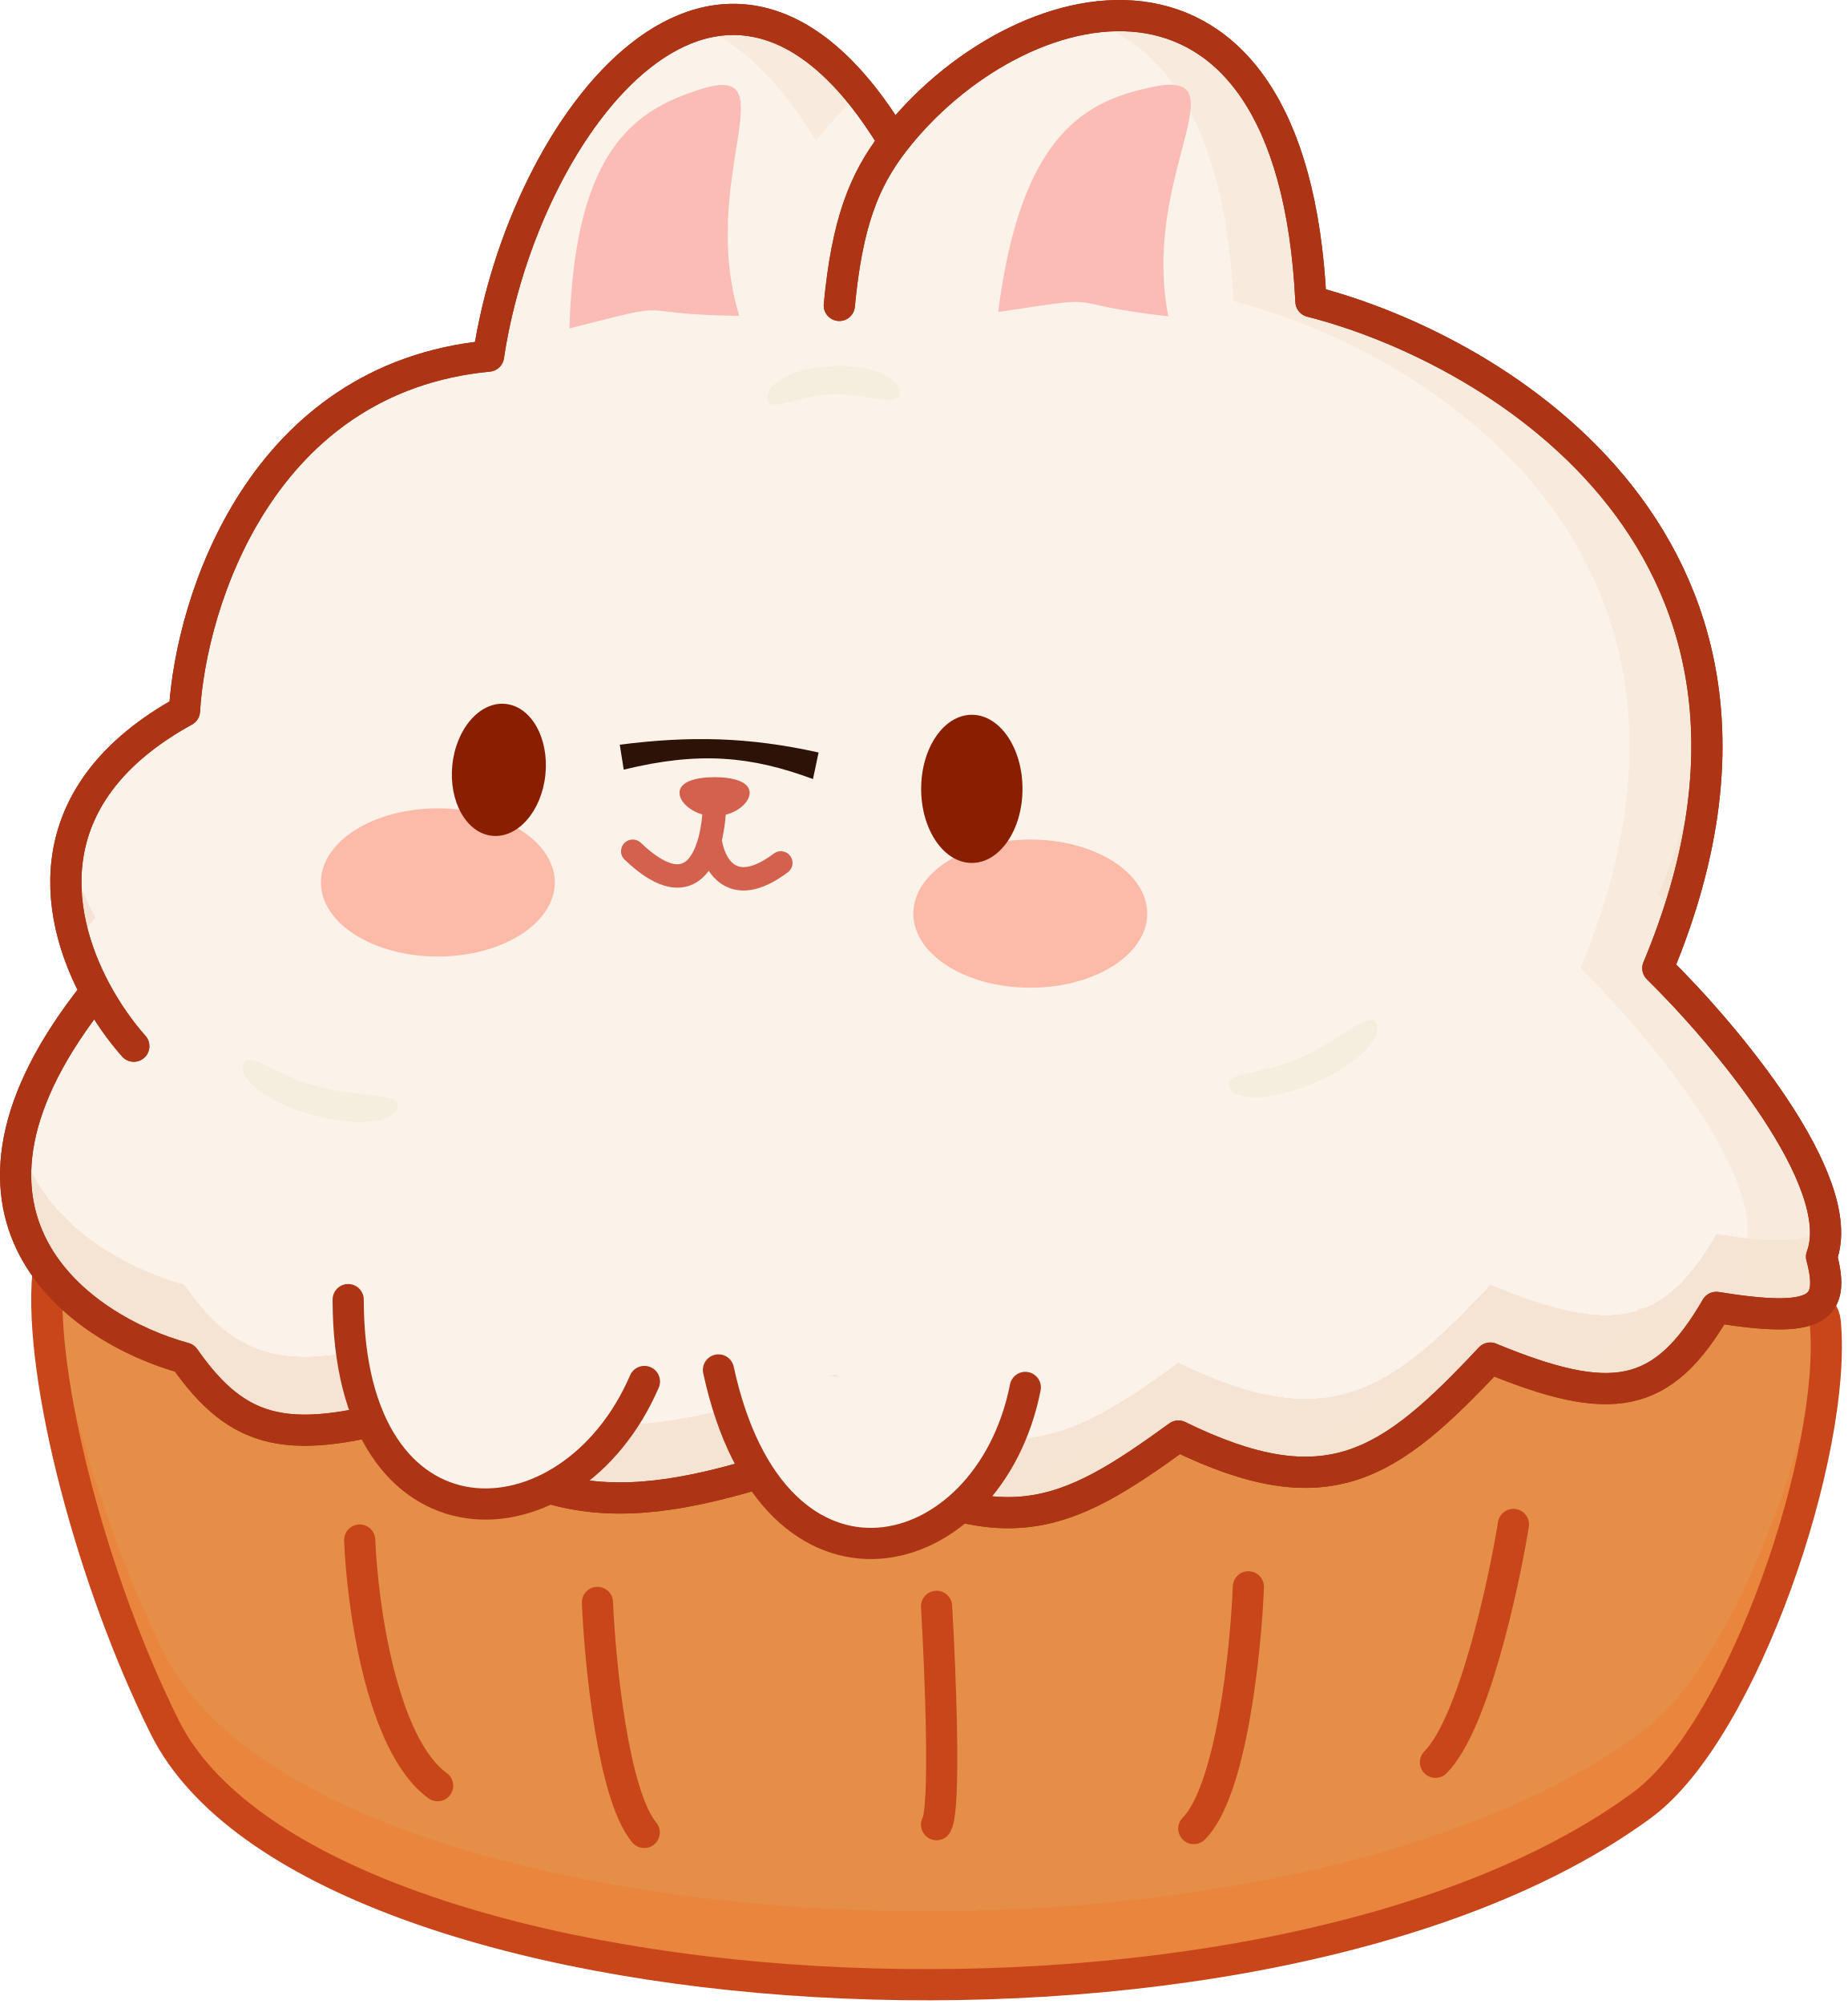
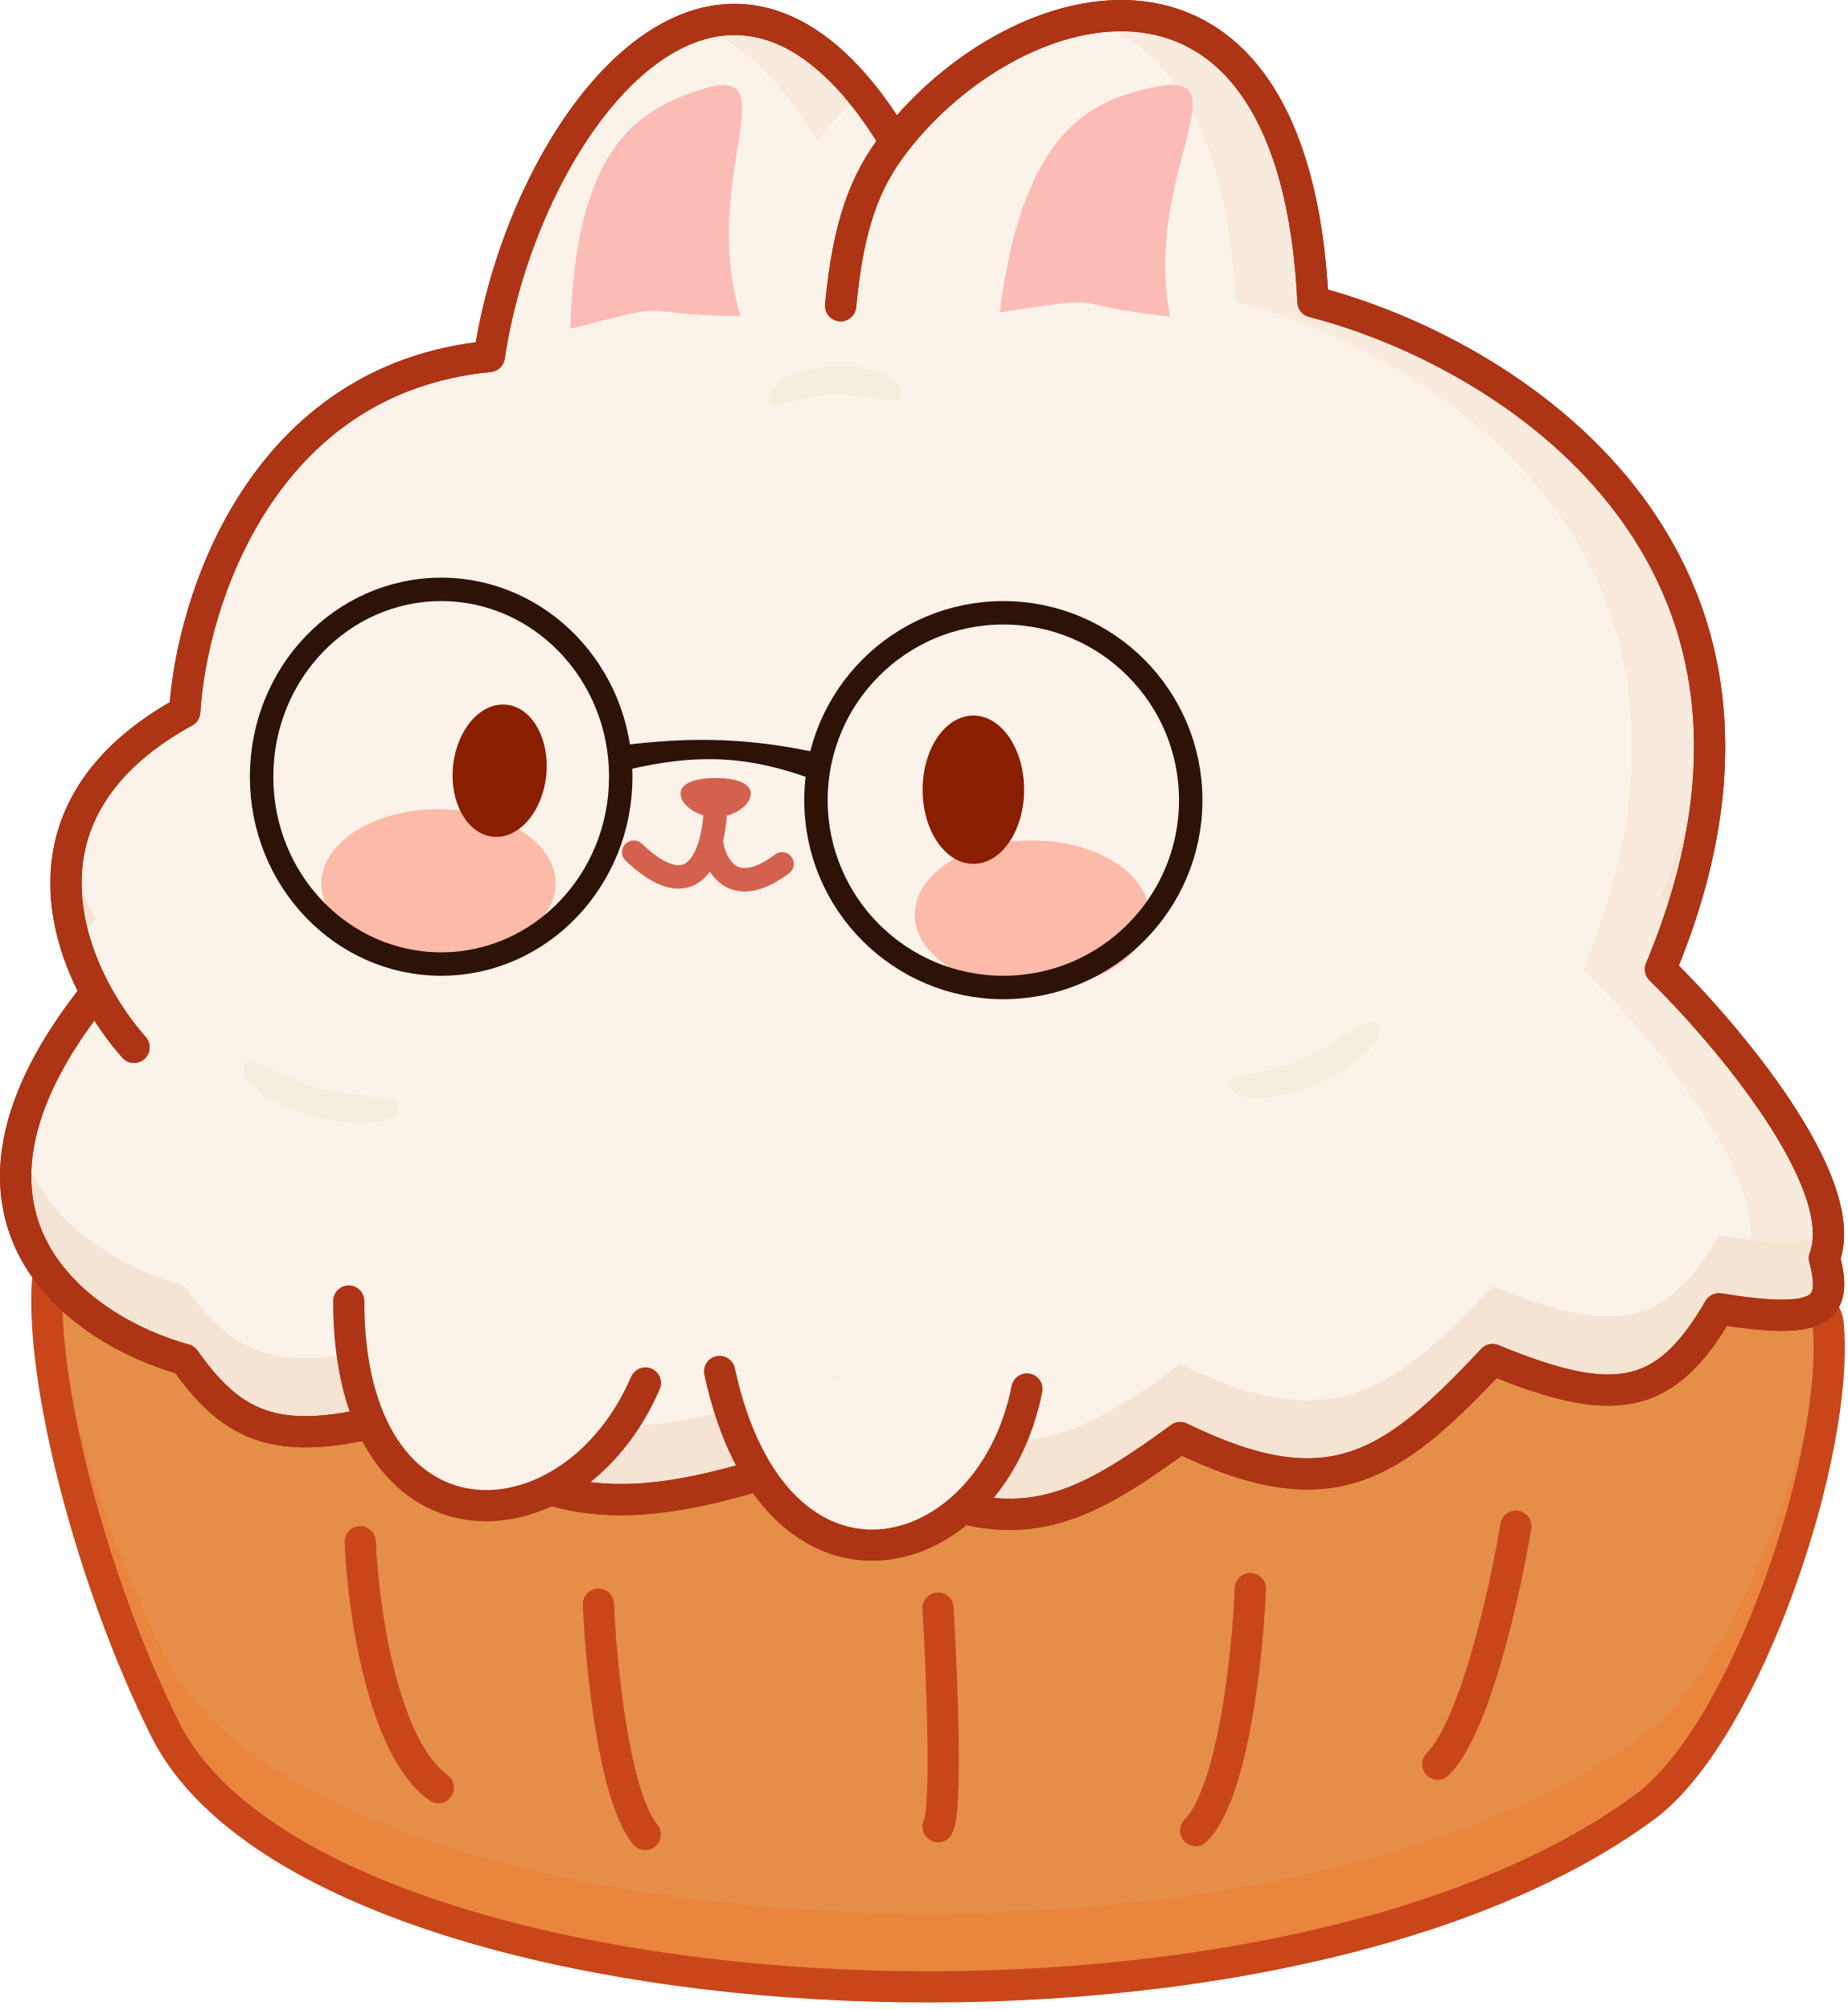
- <svg xmlns="http://www.w3.org/2000/svg" width="237" height="257" viewBox="0 0 237 257" fill="none">
-   <g filter="url(#filter0_i_92_47)">
-     <path d="M21.133 221.501C11.8 202.767 4.967 176.668 6.133 163.501C81.467 158.668 232.533 153.101 234.133 169.501C235.733 185.901 223.714 221.884 210.633 231.501C161.961 267.285 40.001 259.372 21.133 221.501Z" fill="#E58E48" />
+ <svg xmlns="http://www.w3.org/2000/svg" width="159" height="173" viewBox="0 0 159 173" fill="none">
+   <g filter="url(#filter0_i_155_55)">
+     <path d="M14.199 148.821C7.928 136.234 3.337 118.699 4.12 109.852C54.735 106.605 156.233 102.865 157.308 113.884C158.383 124.902 150.308 149.078 141.519 155.54C108.818 179.582 26.875 174.266 14.199 148.821Z" fill="#E58E48" />
  </g>
-   <path d="M21.133 221.501C11.8 202.767 4.967 176.668 6.133 163.501C81.467 158.668 232.533 153.101 234.133 169.501C235.733 185.901 223.714 221.884 210.633 231.501C161.961 267.285 40.001 259.372 21.133 221.501Z" stroke="#C9461A" stroke-width="4" stroke-linecap="round" stroke-linejoin="round" />
-   <path d="M46.139 197.501C46.472 205.834 48.939 223.801 56.139 229.001" stroke="#C9461A" stroke-width="4" stroke-linecap="round" stroke-linejoin="round" />
-   <path d="M76.639 205.501C76.972 213.334 78.639 230.201 82.639 235.001" stroke="#C9461A" stroke-width="4" stroke-linecap="round" stroke-linejoin="round" />
-   <path d="M120.139 206.001C120.639 214.501 121.339 232.001 120.139 234.001" stroke="#C9461A" stroke-width="4" stroke-linecap="round" stroke-linejoin="round" />
-   <path d="M160.139 203.501C159.806 211.834 157.939 229.701 153.139 234.501" stroke="#C9461A" stroke-width="4" stroke-linecap="round" stroke-linejoin="round" />
-   <path d="M194.139 195.501C192.806 203.668 188.939 221.201 184.139 226.001" stroke="#C9461A" stroke-width="4" stroke-linecap="round" stroke-linejoin="round" />
-   <g filter="url(#filter1_ii_92_47)">
-     <path d="M62.664 45.666C33.464 48.466 24.497 77.166 23.664 91.166C4.712 101.589 6.753 116.855 12.307 127.166C-10.778 155.966 10.259 170.499 23.664 174.166C30.632 184.099 37.081 185.633 53.664 180.666C70.722 195.954 83.279 194.111 107.164 185.666C128.479 199.119 136.858 194.53 151.164 184.166C170.292 193.512 178.181 188.037 191.164 174.166C206.711 180.584 213.258 179.574 220.164 167.666C233.122 169.756 235.478 167.973 233.664 161.166C237.264 151.566 221.164 132.499 212.664 124.166C235.064 70.566 192.331 44.833 168.164 38.666C165.764 -11.334 130.164 -1.834 114.664 18.166C92.888 -17.964 67.164 15.666 62.664 45.666Z" fill="#FBF2E9" />
+   <path d="M14.199 148.821C7.928 136.234 3.337 118.699 4.12 109.852C54.735 106.605 156.233 102.865 157.308 113.884C158.383 124.902 150.308 149.078 141.519 155.54C108.818 179.582 26.875 174.266 14.199 148.821Z" stroke="#C9461A" stroke-width="2.688" stroke-linecap="round" stroke-linejoin="round" />
+   <path d="M30.999 132.696C31.223 138.295 32.88 150.367 37.718 153.86" stroke="#C9461A" stroke-width="2.688" stroke-linecap="round" stroke-linejoin="round" />
+   <path d="M51.492 138.071C51.716 143.334 52.836 154.667 55.523 157.892" stroke="#C9461A" stroke-width="2.688" stroke-linecap="round" stroke-linejoin="round" />
+   <path d="M80.719 138.407C81.055 144.118 81.525 155.876 80.719 157.22" stroke="#C9461A" stroke-width="2.688" stroke-linecap="round" stroke-linejoin="round" />
+   <path d="M107.594 136.728C107.37 142.327 106.116 154.331 102.891 157.556" stroke="#C9461A" stroke-width="2.688" stroke-linecap="round" stroke-linejoin="round" />
+   <path d="M130.438 131.353C129.542 136.84 126.944 148.62 123.719 151.845" stroke="#C9461A" stroke-width="2.688" stroke-linecap="round" stroke-linejoin="round" />
+   <g filter="url(#filter1_ii_155_55)">
+     <path d="M42.102 30.682C22.483 32.563 16.459 51.846 15.899 61.253C3.166 68.256 4.537 78.513 8.269 85.44C-7.242 104.79 6.893 114.555 15.899 117.018C20.58 123.692 24.913 124.723 36.055 121.385C47.516 131.657 55.953 130.419 72.001 124.745C86.322 133.784 91.951 130.701 101.563 123.737C114.415 130.016 119.715 126.338 128.438 117.018C138.884 121.331 143.283 120.652 147.923 112.651C156.629 114.055 158.212 112.857 156.993 108.284C159.412 101.834 148.595 89.023 142.884 83.424C157.934 47.412 129.222 30.122 112.985 25.979C111.373 -7.615 87.454 -1.232 77.039 12.206C62.409 -12.07 45.125 10.526 42.102 30.682Z" fill="#FBF2E9" />
  </g>
-   <path d="M17.164 134.166C15.516 132.308 13.787 129.913 12.307 127.166M114.664 18.166C92.888 -17.964 67.164 15.666 62.664 45.666C33.464 48.466 24.497 77.166 23.664 91.166C4.712 101.589 6.753 116.855 12.307 127.166M114.664 18.166C130.164 -1.834 165.764 -11.334 168.164 38.666C192.331 44.833 235.064 70.566 212.664 124.166C221.164 132.499 237.264 151.566 233.664 161.166C235.478 167.973 233.122 169.756 220.164 167.666C213.258 179.574 206.711 180.584 191.164 174.166C178.181 188.037 170.292 193.512 151.164 184.166C136.858 194.53 128.479 199.119 107.164 185.666C83.279 194.111 70.722 195.954 53.664 180.666C37.081 185.633 30.632 184.099 23.664 174.166C10.259 170.499 -10.778 155.966 12.307 127.166M114.664 18.166C110.789 23.166 108.664 28.666 107.664 39.166" stroke="#AD3415" stroke-width="4" stroke-linecap="round" stroke-linejoin="round" />
-   <path d="M149.877 40.571C134.802 38.859 143.37 37.7 128.042 40.013C131.01 16.764 139.56 12.874 147.925 11.135C159.421 8.745 146.297 22.558 149.877 40.571Z" fill="#FBBCB6" />
-   <path d="M94.831 40.509C79.66 40.298 88.072 38.297 73.048 42.115C73.701 18.687 81.824 13.97 89.975 11.412C101.178 7.896 89.486 22.939 94.831 40.509Z" fill="#FBBCB6" />
-   <path d="M91.664 102.666C91.664 104.208 91.499 106.025 91.076 107.666M81.164 109.166C87.208 114.923 89.991 111.877 91.076 107.666M91.076 107.666C91.438 110.666 93.764 115.466 100.164 110.666" stroke="#D4614E" stroke-width="3" stroke-linecap="round" stroke-linejoin="round" />
-   <ellipse cx="132.164" cy="117.166" rx="15" ry="9.5" fill="#FCBAA8" />
-   <ellipse cx="56.164" cy="113.166" rx="15" ry="9.5" fill="#FCBAA8" />
-   <path d="M91.664 100.166C92.876 100.166 93.928 100.319 94.659 100.612C95.399 100.91 95.664 101.28 95.664 101.666C95.664 102.124 95.309 102.743 94.556 103.276C93.825 103.795 92.8 104.166 91.664 104.166C90.527 104.166 89.503 103.795 88.771 103.276C88.018 102.743 87.664 102.124 87.664 101.666C87.664 101.28 87.928 100.91 88.668 100.612C89.399 100.319 90.451 100.166 91.664 100.166Z" fill="#D4614E" stroke="#D4614E" />
-   <path d="M50.977 142.06C50.409 144.092 45.52 144.502 40.056 142.976C34.593 141.45 30.623 138.566 31.191 136.534C31.758 134.502 35.081 137.771 40.545 139.297C46.009 140.823 51.544 140.028 50.977 142.06Z" fill="#F0EBD5" fill-opacity="0.5" />
-   <path d="M115.394 50.338C115.305 48.257 111.441 46.732 106.763 46.932C102.085 47.132 98.365 48.981 98.454 51.062C98.543 53.144 101.812 50.775 106.49 50.575C111.168 50.375 115.483 52.419 115.394 50.338Z" fill="#F0EBD5" fill-opacity="0.5" />
-   <path d="M176.56 131.318C177.39 133.257 173.836 136.639 168.621 138.872C163.406 141.105 158.505 141.343 157.675 139.404C156.844 137.464 161.482 137.932 166.697 135.699C171.912 133.466 175.729 129.379 176.56 131.318Z" fill="#F0EBD5" fill-opacity="0.5" />
-   <path d="M17.164 134.166C15.516 132.308 13.787 129.913 12.307 127.166M114.664 18.166C92.888 -17.964 67.164 15.666 62.664 45.666C33.464 48.466 24.497 77.166 23.664 91.166C4.712 101.589 6.753 116.855 12.307 127.166M114.664 18.166C130.164 -1.834 165.764 -11.334 168.164 38.666C192.331 44.833 235.064 70.566 212.664 124.166C221.164 132.499 237.264 151.566 233.664 161.166C235.478 167.973 233.122 169.756 220.164 167.666C213.258 179.574 206.711 180.584 191.164 174.166C178.181 188.037 170.292 193.512 151.164 184.166C136.858 194.53 128.479 199.119 107.164 185.666C83.279 194.111 70.722 195.954 53.664 180.666C37.081 185.633 30.632 184.099 23.664 174.166C10.259 170.499 -10.778 155.966 12.307 127.166M114.664 18.166C110.789 23.166 108.664 28.666 107.664 39.166" stroke="#AD3415" stroke-width="4" stroke-linecap="round" stroke-linejoin="round" />
-   <path d="M44.664 166.666C44.664 200.166 73.164 199.166 82.664 177.166L44.664 166.666Z" fill="#FBF2E9" />
-   <path d="M44.664 166.666C44.664 200.166 73.164 199.166 82.664 177.166" stroke="#AD3415" stroke-width="4" stroke-linecap="round" stroke-linejoin="round" />
-   <path d="M92.164 175.686C99.234 208.431 126.881 201.439 131.524 177.929L92.164 175.686Z" fill="#FBF2E9" />
-   <path d="M92.164 175.686C99.234 208.431 126.881 201.439 131.524 177.929" stroke="#AD3415" stroke-width="4" stroke-linecap="round" stroke-linejoin="round" />
-   <ellipse cx="124.664" cy="101.166" rx="6.5" ry="9.5" fill="#8A1E01" />
-   <ellipse cx="63.993" cy="98.73" rx="6" ry="8.5" transform="rotate(5.80849 63.9932 98.7296)" fill="#8A1E01" />
-   <path d="M79.503 95.501C88.564 94.35 96.007 94.507 105.004 96.501L104.288 99.908C96.363 96.978 89.747 96.321 80.011 98.702L79.503 95.501Z" fill="#2D1207" />
+   <path d="M11.532 90.143C10.425 88.895 9.263 87.286 8.269 85.44M77.039 12.206C62.409 -12.07 45.125 10.526 42.102 30.682C22.483 32.563 16.459 51.846 15.899 61.253C3.166 68.256 4.537 78.513 8.269 85.44M77.039 12.206C87.454 -1.232 111.373 -7.615 112.985 25.979C129.222 30.122 157.934 47.412 142.884 83.424C148.595 89.023 159.412 101.834 156.993 108.284C158.212 112.857 156.629 114.055 147.923 112.651C143.283 120.652 138.884 121.331 128.438 117.018C119.715 126.338 114.415 130.016 101.563 123.737C91.951 130.701 86.322 133.784 72.001 124.745C55.953 130.419 47.516 131.657 36.055 121.385C24.913 124.723 20.58 123.692 15.899 117.018C6.893 114.555 -7.242 104.79 8.269 85.44M77.039 12.206C74.436 15.565 73.008 19.261 72.336 26.315" stroke="#AD3415" stroke-width="2.688" stroke-linecap="round" stroke-linejoin="round" />
+   <path d="M100.699 27.259C90.57 26.109 96.327 25.33 86.028 26.884C88.023 11.264 93.767 8.65 99.387 7.482C107.111 5.876 98.293 15.156 100.699 27.259Z" fill="#FBBCB6" />
+   <path d="M63.714 27.217C53.521 27.075 59.173 25.73 49.079 28.296C49.517 12.555 54.975 9.385 60.452 7.667C67.979 5.305 60.123 15.412 63.714 27.217Z" fill="#FBBCB6" />
+   <path d="M61.586 68.978C61.586 70.015 61.475 71.236 61.191 72.338M54.531 73.346C58.593 77.214 60.462 75.167 61.191 72.338M61.191 72.338C61.435 74.353 62.997 77.579 67.297 74.353" stroke="#D4614E" stroke-width="2.016" stroke-linecap="round" stroke-linejoin="round" />
+   <ellipse cx="88.797" cy="78.721" rx="10.078" ry="6.383" fill="#FCBAA8" />
+   <ellipse cx="37.734" cy="76.033" rx="10.078" ry="6.383" fill="#FCBAA8" />
+   <path d="M61.586 67.299C62.4 67.299 63.108 67.401 63.599 67.599C64.096 67.799 64.273 68.048 64.273 68.307C64.273 68.614 64.035 69.03 63.529 69.389C63.038 69.737 62.35 69.986 61.586 69.986C60.822 69.986 60.134 69.737 59.643 69.389C59.137 69.03 58.898 68.614 58.898 68.307C58.898 68.048 59.076 67.799 59.573 67.599C60.064 67.401 60.772 67.299 61.586 67.299Z" fill="#D4614E" stroke="#D4614E" stroke-width="0.672" />
+   <path d="M34.25 95.447C33.869 96.812 30.584 97.088 26.913 96.063C23.242 95.037 20.575 93.1 20.956 91.735C21.337 90.37 23.57 92.566 27.241 93.591C30.912 94.616 34.631 94.082 34.25 95.447Z" fill="#F0EBD5" fill-opacity="0.5" />
+   <path d="M77.53 33.821C77.47 32.423 74.874 31.398 71.731 31.533C68.588 31.667 66.088 32.91 66.148 34.308C66.208 35.706 68.404 34.115 71.547 33.98C74.691 33.846 77.59 35.219 77.53 33.821Z" fill="#F0EBD5" fill-opacity="0.5" />
+   <path d="M118.626 88.23C119.184 89.532 116.796 91.805 113.292 93.305C109.788 94.805 106.495 94.965 105.938 93.662C105.38 92.359 108.496 92.673 112 91.173C115.504 89.673 118.068 86.927 118.626 88.23Z" fill="#F0EBD5" fill-opacity="0.5" />
+   <path d="M11.532 90.143C10.425 88.895 9.263 87.286 8.269 85.44M77.039 12.206C62.409 -12.07 45.125 10.526 42.102 30.682C22.483 32.563 16.459 51.846 15.899 61.253C3.166 68.256 4.537 78.513 8.269 85.44M77.039 12.206C87.454 -1.232 111.373 -7.615 112.985 25.979C129.222 30.122 157.934 47.412 142.884 83.424C148.595 89.023 159.412 101.834 156.993 108.284C158.212 112.857 156.629 114.055 147.923 112.651C143.283 120.652 138.884 121.331 128.438 117.018C119.715 126.338 114.415 130.016 101.563 123.737C91.951 130.701 86.322 133.784 72.001 124.745C55.953 130.419 47.516 131.657 36.055 121.385C24.913 124.723 20.58 123.692 15.899 117.018C6.893 114.555 -7.242 104.79 8.269 85.44M77.039 12.206C74.436 15.565 73.008 19.261 72.336 26.315" stroke="#AD3415" stroke-width="2.688" stroke-linecap="round" stroke-linejoin="round" />
+   <path d="M30.008 111.979C30.008 134.486 49.156 133.815 55.539 119.033L30.008 111.979Z" fill="#FBF2E9" />
+   <path d="M30.008 111.979C30.008 134.486 49.156 133.815 55.539 119.033" stroke="#AD3415" stroke-width="2.688" stroke-linecap="round" stroke-linejoin="round" />
+   <path d="M61.922 118.04C66.672 140.041 85.248 135.343 88.367 119.547L61.922 118.04Z" fill="#FBF2E9" />
+   <path d="M61.922 118.04C66.672 140.041 85.248 135.343 88.367 119.547" stroke="#AD3415" stroke-width="2.688" stroke-linecap="round" stroke-linejoin="round" />
+   <ellipse cx="83.758" cy="67.971" rx="4.367" ry="6.383" fill="#8A1E01" />
+   <ellipse cx="42.995" cy="66.334" rx="4.031" ry="5.711" transform="rotate(5.80849 42.9951 66.3337)" fill="#8A1E01" />
+   <path d="M53.416 64.165C59.504 63.392 64.505 63.497 70.549 64.836L70.068 67.126C64.744 65.157 60.298 64.715 53.757 66.315L53.416 64.165Z" fill="#2D1207" />
+   <circle cx="86.338" cy="68.868" r="16.125" stroke="#2D1207" stroke-width="2.016" />
+   <path d="M37.963 50.727C46.46 50.727 53.416 57.908 53.416 66.852C53.416 75.796 46.46 82.977 37.963 82.977C29.466 82.977 22.51 75.796 22.51 66.852C22.51 57.908 29.466 50.727 37.963 50.727Z" stroke="#2D1207" stroke-width="2.016" />
  <defs>
-     <filter id="filter0_i_92_47" x="4.004" y="156.538" width="232.272" height="99.989" filterUnits="userSpaceOnUse" color-interpolation-filters="sRGB">
+     <filter id="filter0_i_155_55" x="2.689" y="105.174" width="156.059" height="67.181" filterUnits="userSpaceOnUse" color-interpolation-filters="sRGB">
      <feFlood flood-opacity="0" result="BackgroundImageFix" />
      <feBlend mode="normal" in="SourceGraphic" in2="BackgroundImageFix" result="shape" />
      <feColorMatrix in="SourceAlpha" type="matrix" values="0 0 0 0 0 0 0 0 0 0 0 0 0 0 0 0 0 0 127 0" result="hardAlpha" />
-       <feOffset dy="-9.474" />
+       <feOffset dy="-6.365" />
      <feComposite in2="hardAlpha" operator="arithmetic" k2="-1" k3="1" />
      <feColorMatrix type="matrix" values="0 0 0 0 0.926 0 0 0 0 0.498 0 0 0 0 0.218 0 0 0 0.6 0" />
-       <feBlend mode="normal" in2="shape" result="effect1_innerShadow_92_47" />
+       <feBlend mode="normal" in2="shape" result="effect1_innerShadow_155_55" />
    </filter>
-     <filter id="filter1_ii_92_47" x="0" y="0" width="236.202" height="195.99" filterUnits="userSpaceOnUse" color-interpolation-filters="sRGB">
+     <filter id="filter1_ii_155_55" x="0" y="0" width="158.698" height="131.682" filterUnits="userSpaceOnUse" color-interpolation-filters="sRGB">
      <feFlood flood-opacity="0" result="BackgroundImageFix" />
      <feBlend mode="normal" in="SourceGraphic" in2="BackgroundImageFix" result="shape" />
      <feColorMatrix in="SourceAlpha" type="matrix" values="0 0 0 0 0 0 0 0 0 0 0 0 0 0 0 0 0 0 127 0" result="hardAlpha" />
-       <feOffset dy="-9.474" />
+       <feOffset dy="-6.365" />
      <feComposite in2="hardAlpha" operator="arithmetic" k2="-1" k3="1" />
      <feColorMatrix type="matrix" values="0 0 0 0 0.96 0 0 0 0 0.893 0 0 0 0 0.827 0 0 0 1 0" />
-       <feBlend mode="normal" in2="shape" result="effect1_innerShadow_92_47" />
+       <feBlend mode="normal" in2="shape" result="effect1_innerShadow_155_55" />
      <feColorMatrix in="SourceAlpha" type="matrix" values="0 0 0 0 0 0 0 0 0 0 0 0 0 0 0 0 0 0 127 0" result="hardAlpha" />
-       <feOffset dx="-10" />
+       <feOffset dx="-6.719" />
      <feComposite in2="hardAlpha" operator="arithmetic" k2="-1" k3="1" />
      <feColorMatrix type="matrix" values="0 0 0 0 0.961 0 0 0 0 0.894 0 0 0 0 0.827 0 0 0 0.5 0" />
-       <feBlend mode="normal" in2="effect1_innerShadow_92_47" result="effect2_innerShadow_92_47" />
+       <feBlend mode="normal" in2="effect1_innerShadow_155_55" result="effect2_innerShadow_155_55" />
    </filter>
  </defs>
</svg>
